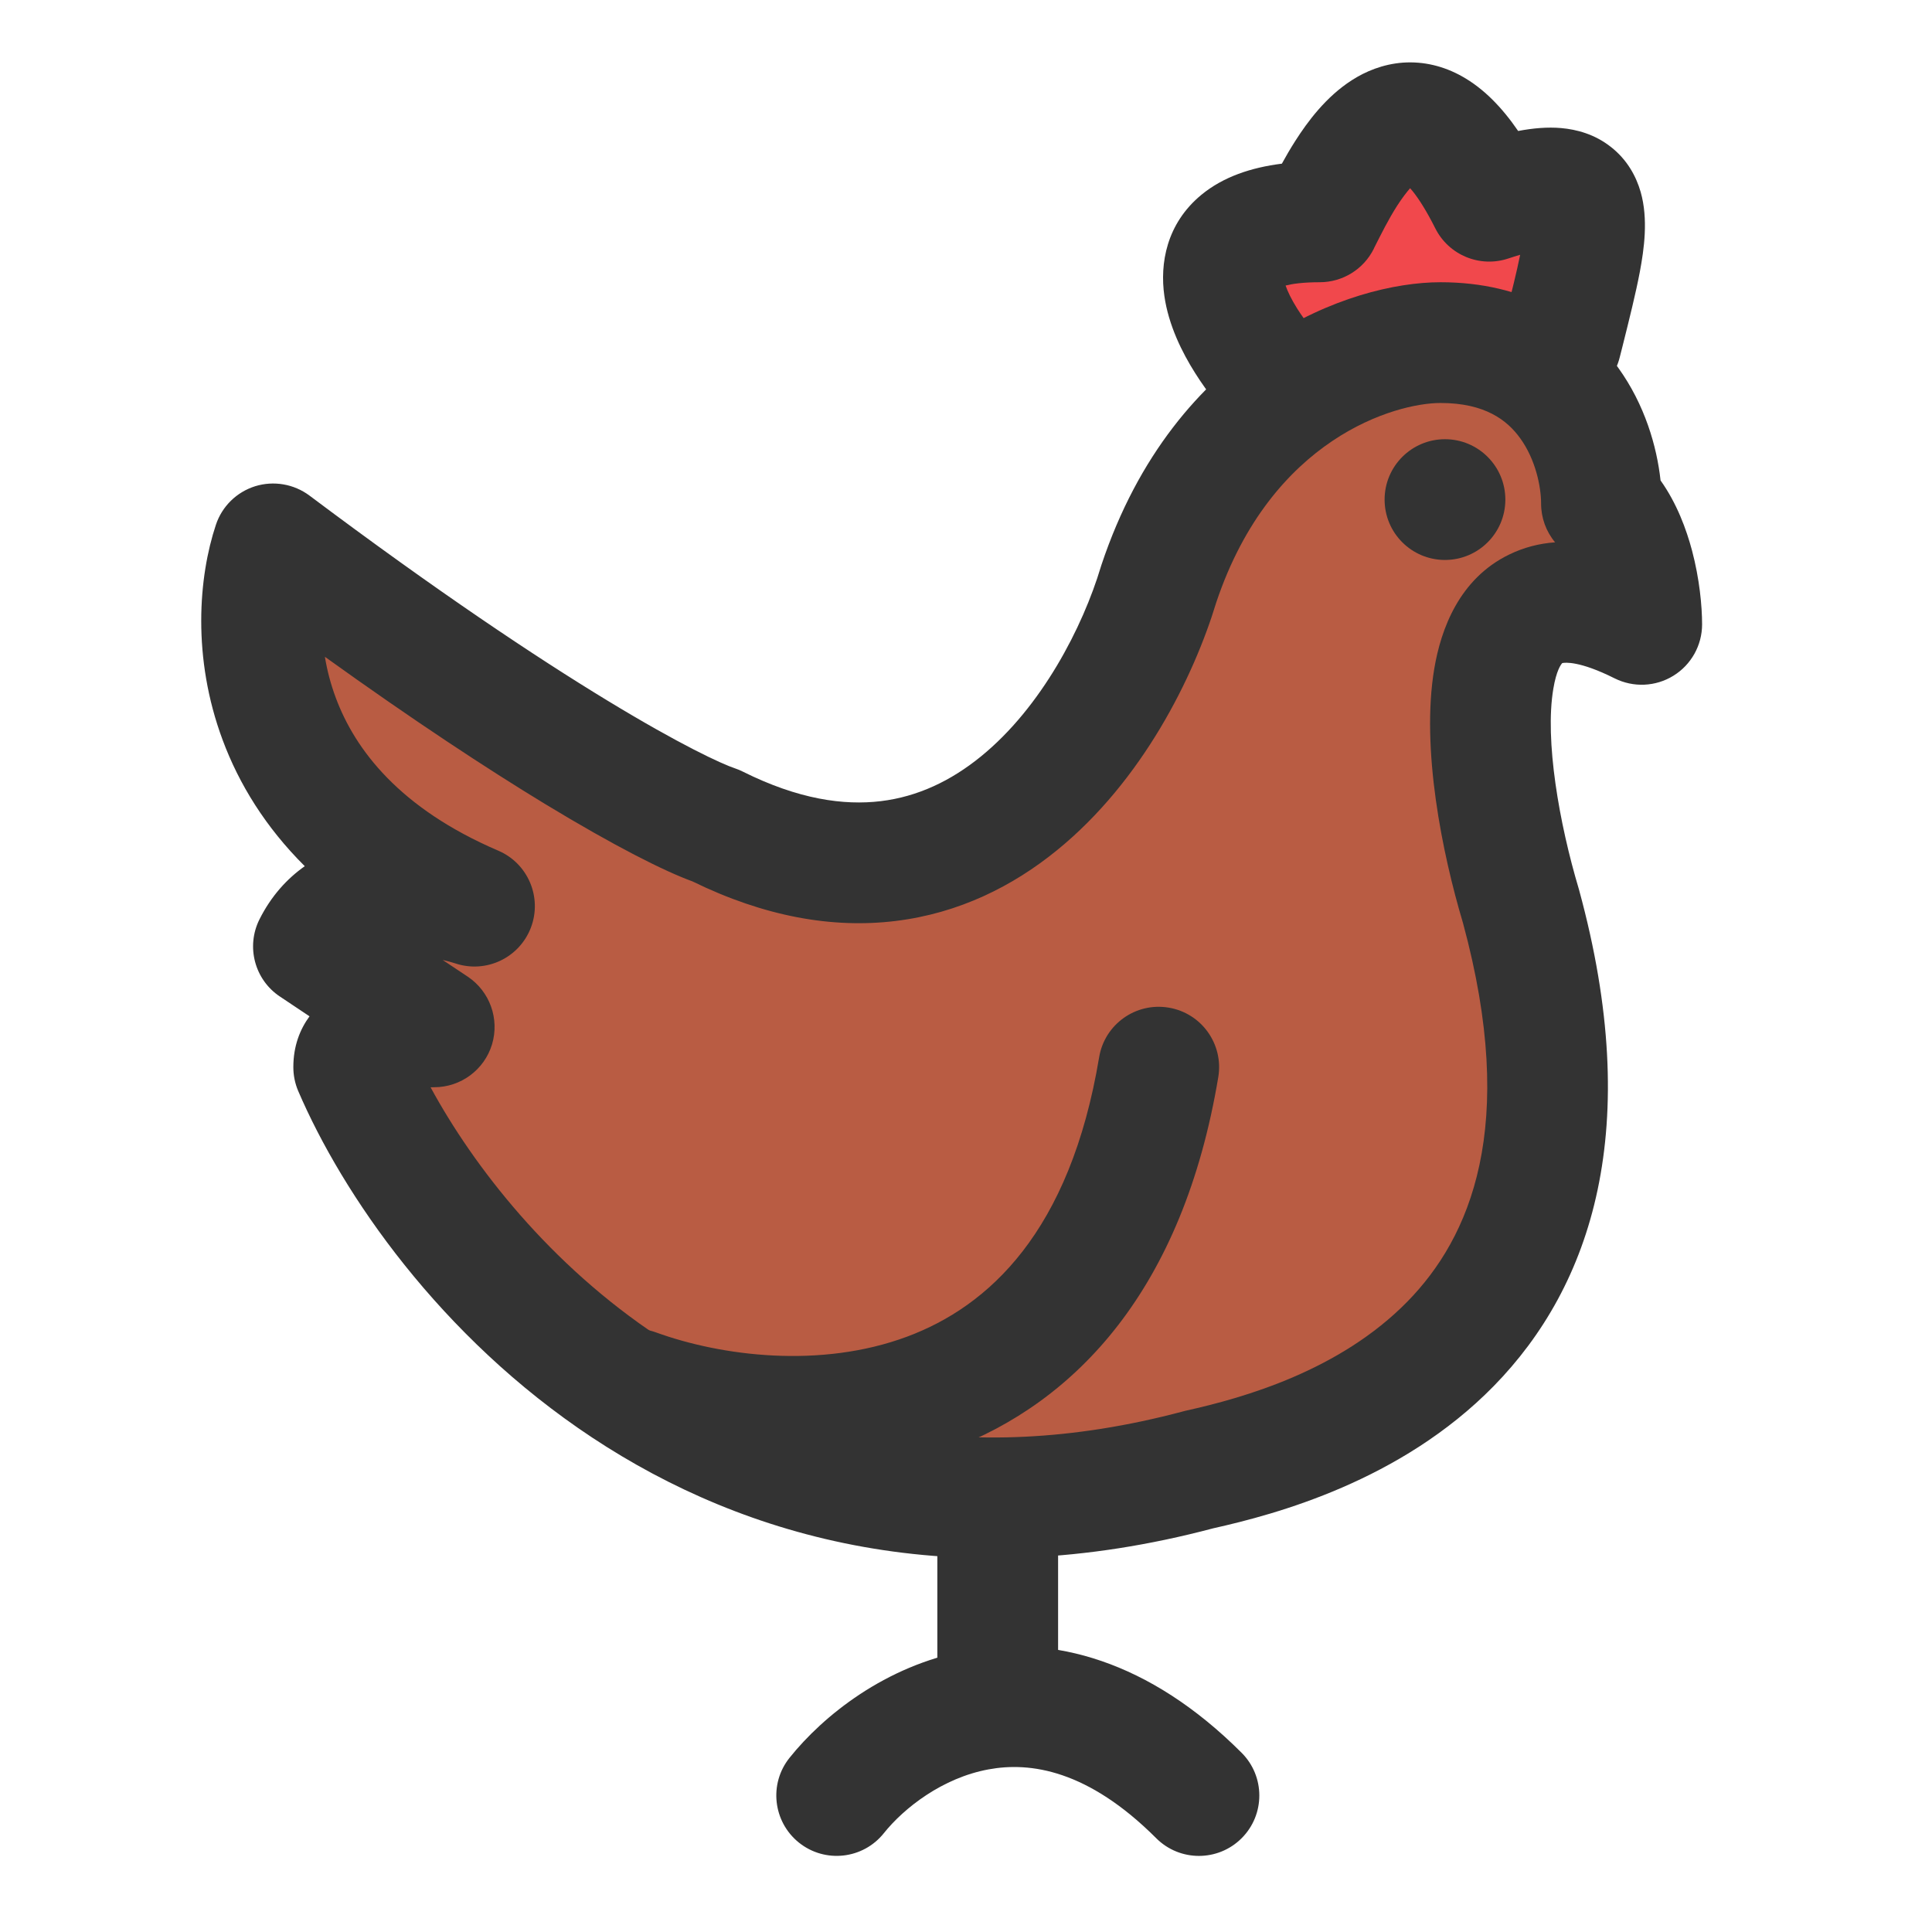
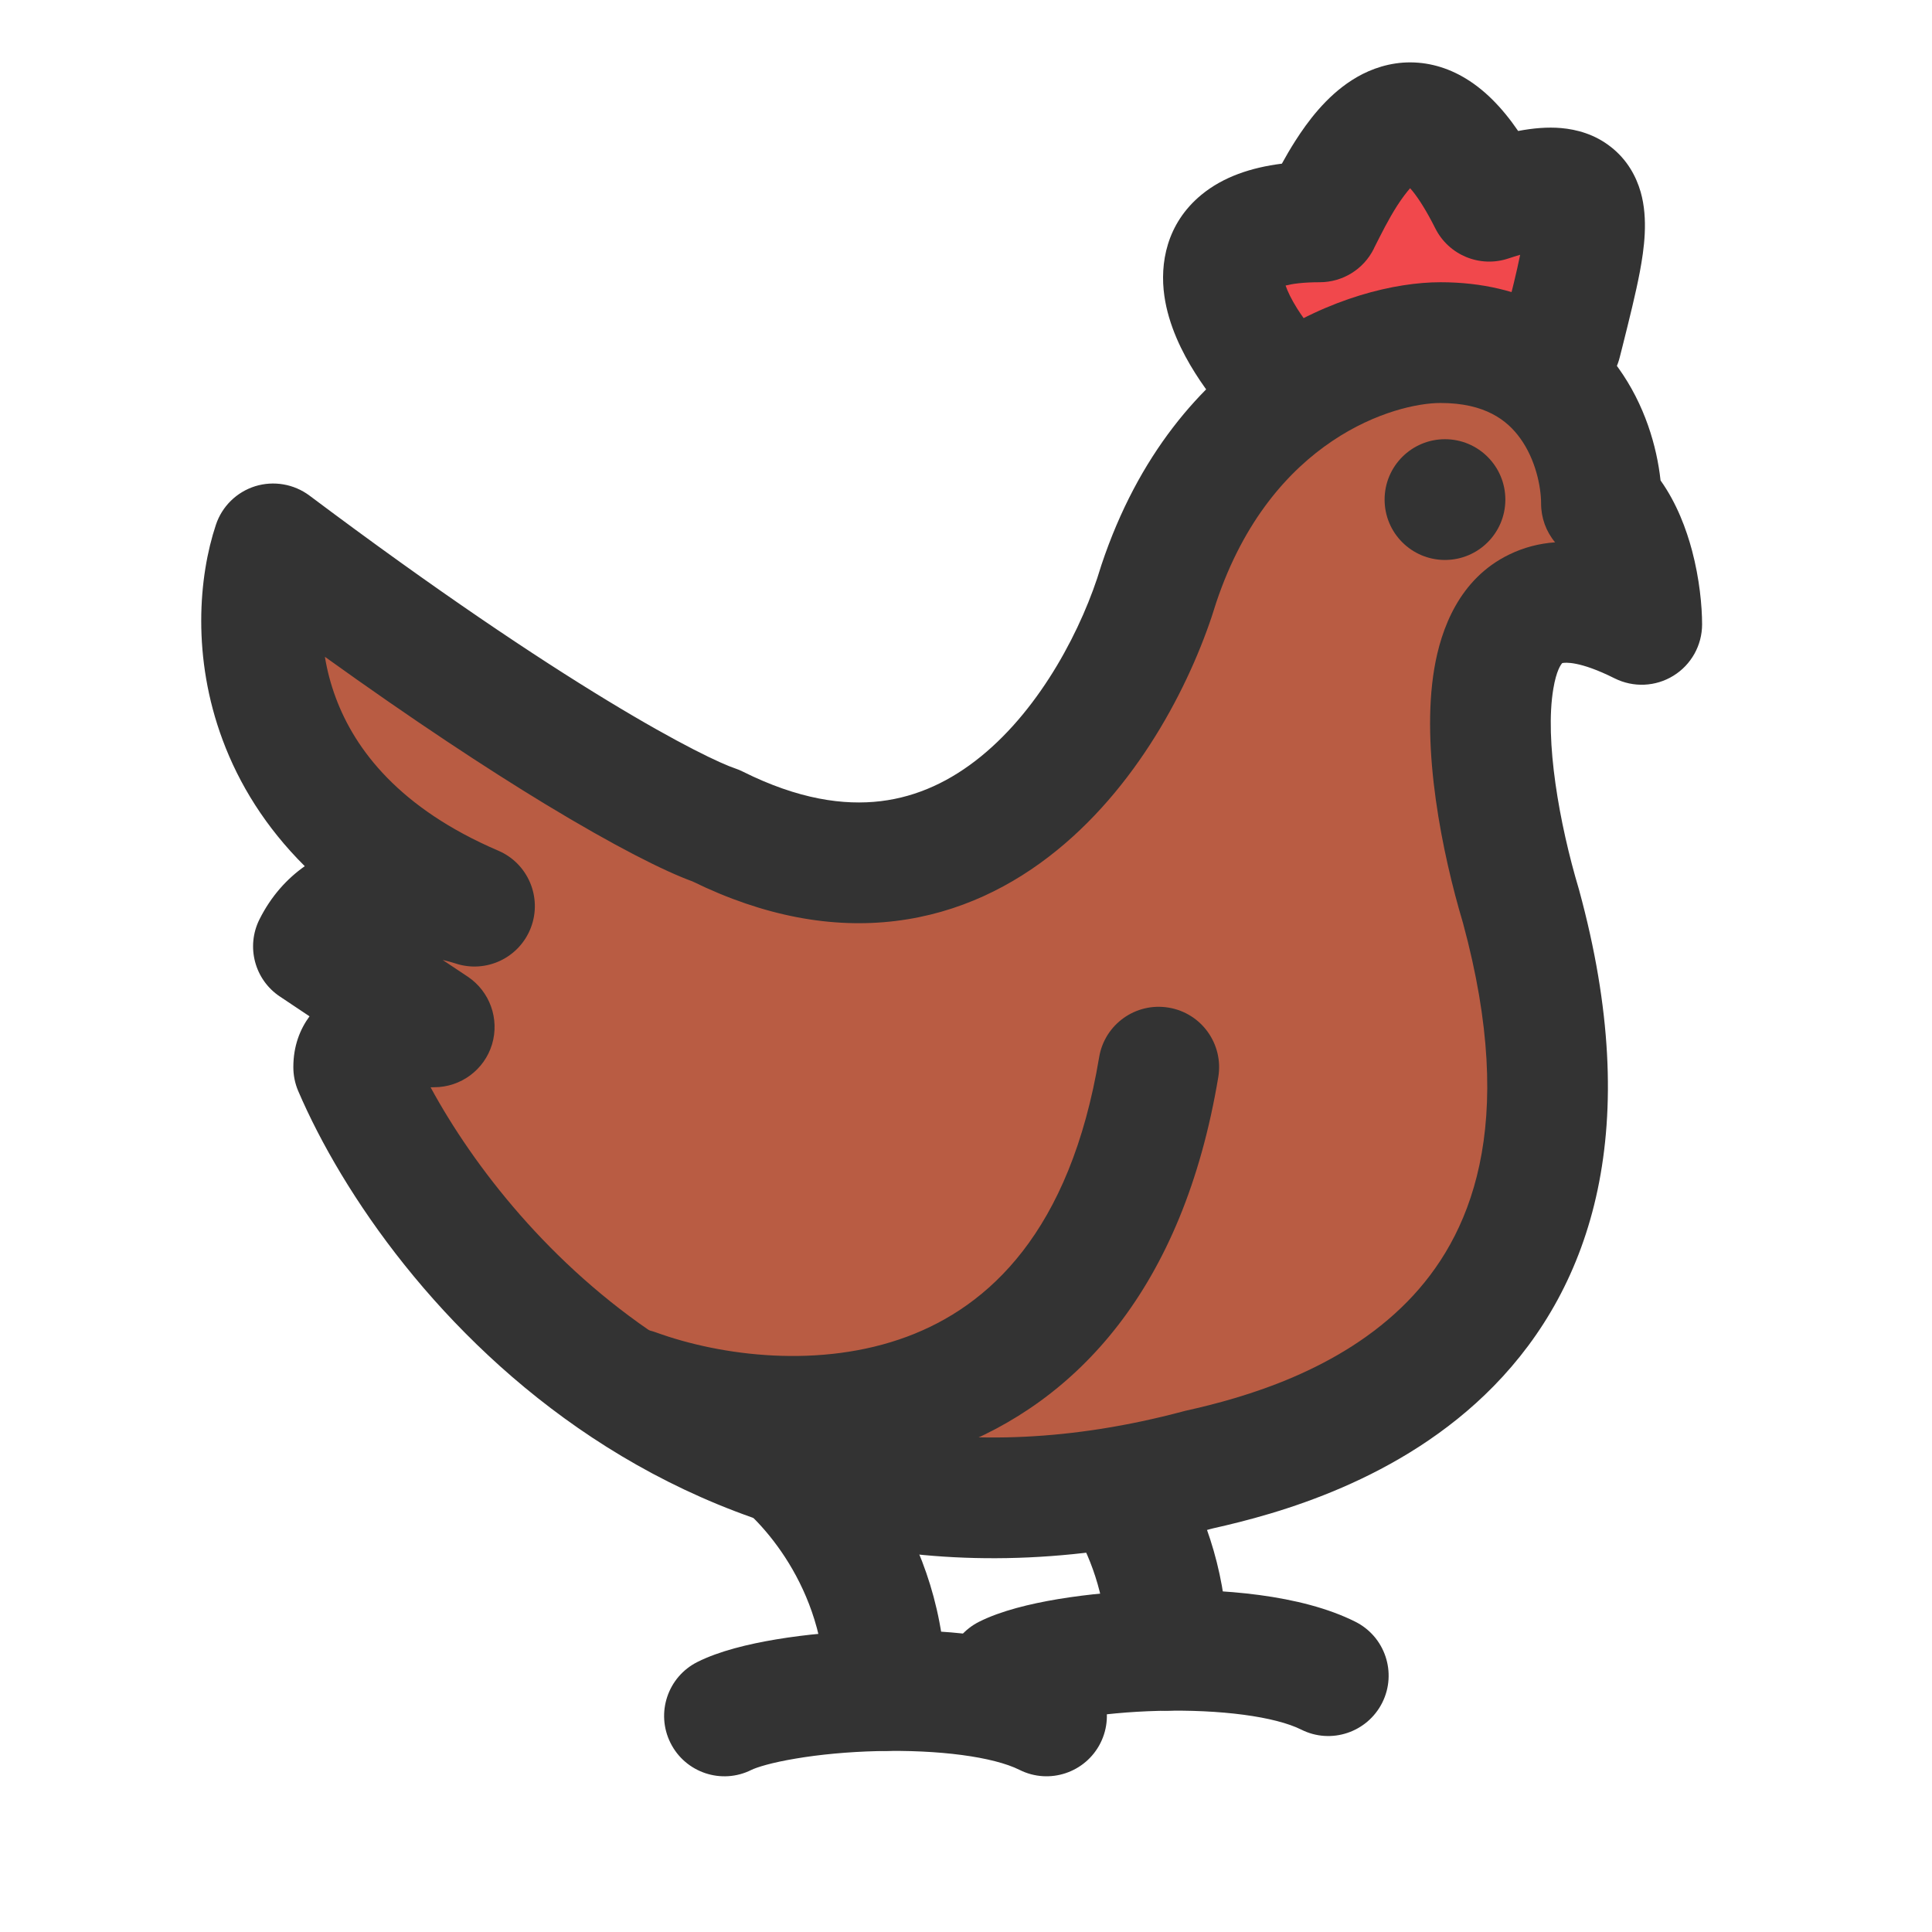
<svg xmlns="http://www.w3.org/2000/svg" width="24" height="24" viewBox="0 0 24 24" fill="none">
-   <path d="M16.394 2.756C14.394 2.756 15.394 4.256 15.894 4.756L17.739 4.256H19.394C19.794 2.656 20 2 18.5 2.5C17.5 0.5 16.727 2.09 16.394 2.756Z" fill="#F1484C" class="mian" />
+   <path d="M16.394 2.756C14.394 2.756 15.394 4.256 15.894 4.756L17.739 4.256H19.394C19.794 2.656 20 2 18.5 2.5C17.5 0.5 16.727 2.09 16.394 2.756Z" fill="#F1484C" />
  <path d="M17.894 4.256C19.494 4.256 19.894 5.59 19.894 6.256C20.294 6.656 20.394 7.423 20.394 7.756C17.994 6.556 18.394 9.59 18.894 11.256C20.394 16.756 16.394 17.923 14.894 18.256C8.894 19.856 5.394 15.59 4.394 13.256C4.394 12.856 5.06 12.756 5.394 12.756L3.894 11.756C4.294 10.956 5.394 11.09 5.894 11.256C3.094 10.056 3.06 7.756 3.394 6.756C6.594 9.156 8.394 10.09 8.894 10.256C12.094 11.856 13.894 8.923 14.394 7.256C15.194 4.856 17.06 4.256 17.894 4.256Z" fill="#B95C43" class="mian" />
-   <path fill-rule="evenodd" clip-rule="evenodd" d="M13.682 7.019C14.597 4.274 16.78 3.506 17.894 3.506C18.938 3.506 19.663 3.958 20.102 4.568C20.433 5.028 20.582 5.546 20.628 5.968C20.832 6.255 20.949 6.577 21.019 6.839C21.112 7.19 21.144 7.53 21.144 7.756C21.144 8.016 21.009 8.258 20.788 8.394C20.567 8.531 20.291 8.543 20.058 8.427C19.619 8.207 19.44 8.23 19.407 8.237C19.39 8.255 19.334 8.329 19.296 8.556C19.188 9.194 19.369 10.229 19.612 11.041L19.617 11.059C20.423 14.012 19.777 15.971 18.555 17.219C17.4 18.398 15.849 18.811 15.072 18.985C11.857 19.838 9.267 19.123 7.355 17.857C5.465 16.606 4.253 14.832 3.704 13.552C3.664 13.458 3.644 13.358 3.644 13.256C3.644 12.993 3.727 12.786 3.845 12.625L3.478 12.38C3.163 12.171 3.054 11.759 3.223 11.421C3.369 11.13 3.566 10.915 3.786 10.76C3.298 10.275 2.969 9.739 2.766 9.193C2.383 8.166 2.467 7.164 2.682 6.519C2.758 6.29 2.94 6.112 3.17 6.04C3.4 5.969 3.651 6.012 3.844 6.156C5.428 7.344 6.657 8.163 7.546 8.703C8.451 9.253 8.966 9.49 9.131 9.545C9.165 9.556 9.197 9.57 9.229 9.586C9.918 9.93 10.483 10.008 10.943 9.952C11.404 9.896 11.815 9.698 12.183 9.399C12.941 8.784 13.452 7.786 13.675 7.041C13.678 7.034 13.68 7.026 13.682 7.019ZM5.499 11.925L5.81 12.132C6.085 12.316 6.207 12.657 6.112 12.974C6.016 13.29 5.724 13.506 5.394 13.506C5.38 13.506 5.365 13.507 5.349 13.507C5.887 14.497 6.834 15.713 8.183 16.606C9.767 17.655 11.923 18.273 14.7 17.532C14.711 17.529 14.721 17.526 14.731 17.524C15.459 17.363 16.645 17.024 17.483 16.169C18.26 15.376 18.863 14.003 18.173 11.463C17.917 10.607 17.65 9.299 17.817 8.307C17.9 7.812 18.129 7.188 18.749 6.888C18.932 6.799 19.122 6.751 19.318 6.737C19.206 6.603 19.144 6.433 19.144 6.256C19.144 6.043 19.074 5.706 18.885 5.445C18.724 5.221 18.449 5.006 17.894 5.006C17.342 5.006 15.795 5.437 15.109 7.483C14.83 8.404 14.193 9.699 13.129 10.563C12.585 11.006 11.915 11.345 11.123 11.441C10.342 11.536 9.497 11.387 8.602 10.949C8.255 10.823 7.639 10.514 6.767 9.985C6.053 9.551 5.144 8.955 4.036 8.159C4.063 8.325 4.107 8.496 4.172 8.67C4.412 9.314 4.964 10.042 6.189 10.567C6.559 10.725 6.738 11.147 6.595 11.523C6.452 11.899 6.038 12.095 5.657 11.968C5.611 11.953 5.557 11.938 5.499 11.925ZM4.992 13.575C4.991 13.575 4.991 13.575 4.991 13.575L4.992 13.575ZM19.412 8.233C19.412 8.233 19.412 8.233 19.411 8.233L19.412 8.233Z" fill="#333333" class="xian" />
+   <path fill-rule="evenodd" clip-rule="evenodd" d="M13.627 17.979C13.987 17.774 14.445 17.898 14.651 18.258C14.988 18.847 15.25 19.604 15.25 20.5C15.25 20.914 14.914 21.25 14.5 21.25C14.086 21.25 13.75 20.914 13.75 20.5C13.75 19.904 13.577 19.401 13.349 19.003C13.143 18.643 13.268 18.185 13.627 17.979Z" fill="#333333" class="xian" />
+   <path fill-rule="evenodd" clip-rule="evenodd" d="M13.389 21.345C13.08 21.396 12.899 21.455 12.835 21.486C12.465 21.672 12.014 21.522 11.829 21.151C11.644 20.781 11.794 20.33 12.165 20.145C12.434 20.01 12.795 19.923 13.142 19.865C13.508 19.804 13.928 19.765 14.355 19.753C15.167 19.732 16.16 19.807 16.835 20.145C17.206 20.33 17.356 20.78 17.171 21.151C16.985 21.521 16.535 21.672 16.165 21.486C15.84 21.324 15.167 21.233 14.395 21.253C14.03 21.262 13.679 21.296 13.389 21.345Z" fill="#333333" class="xian" />
+   <path fill-rule="evenodd" clip-rule="evenodd" d="M13.682 7.019C14.597 4.274 16.78 3.506 17.894 3.506C18.938 3.506 19.663 3.958 20.102 4.568C20.433 5.028 20.582 5.546 20.628 5.968C20.832 6.255 20.949 6.577 21.019 6.839C21.112 7.19 21.144 7.53 21.144 7.756C21.144 8.016 21.009 8.258 20.788 8.394C20.567 8.531 20.291 8.543 20.058 8.427C19.619 8.207 19.44 8.23 19.407 8.237C19.39 8.255 19.334 8.329 19.296 8.556C19.188 9.194 19.369 10.229 19.612 11.041L19.617 11.059C20.423 14.012 19.777 15.971 18.555 17.219C17.4 18.398 15.849 18.811 15.072 18.985C11.857 19.838 9.267 19.123 7.355 17.857C5.465 16.606 4.253 14.832 3.704 13.552C3.664 13.458 3.644 13.358 3.644 13.256C3.644 12.993 3.727 12.786 3.845 12.625L3.478 12.38C3.163 12.171 3.054 11.759 3.223 11.421C3.369 11.13 3.566 10.915 3.786 10.76C3.298 10.275 2.969 9.739 2.766 9.193C2.383 8.166 2.467 7.164 2.682 6.519C2.758 6.29 2.94 6.112 3.17 6.04C3.4 5.969 3.651 6.012 3.844 6.156C5.428 7.344 6.657 8.163 7.546 8.703C8.451 9.253 8.966 9.49 9.131 9.545C9.165 9.556 9.197 9.57 9.229 9.586C9.918 9.93 10.483 10.008 10.943 9.952C11.404 9.896 11.815 9.698 12.183 9.399C12.941 8.784 13.452 7.786 13.675 7.041C13.678 7.034 13.68 7.026 13.682 7.019ZM5.499 11.925L5.81 12.132C6.085 12.316 6.207 12.657 6.112 12.974C6.016 13.29 5.724 13.506 5.394 13.506C5.38 13.506 5.365 13.507 5.349 13.507C5.887 14.497 6.834 15.713 8.183 16.606C9.767 17.655 11.923 18.273 14.7 17.532C14.711 17.529 14.721 17.526 14.731 17.524C15.459 17.363 16.645 17.024 17.483 16.169C18.26 15.376 18.863 14.003 18.173 11.463C17.917 10.607 17.65 9.299 17.817 8.307C17.9 7.812 18.129 7.188 18.749 6.888C18.932 6.799 19.122 6.751 19.318 6.737C19.206 6.603 19.144 6.433 19.144 6.256C19.144 6.043 19.074 5.706 18.885 5.445C18.724 5.221 18.449 5.006 17.894 5.006C17.342 5.006 15.795 5.437 15.109 7.483C14.83 8.404 14.193 9.699 13.129 10.563C12.585 11.006 11.915 11.345 11.123 11.441C10.342 11.536 9.497 11.387 8.602 10.949C8.255 10.823 7.639 10.514 6.767 9.985C6.053 9.551 5.144 8.955 4.036 8.159C4.063 8.325 4.107 8.496 4.172 8.67C4.412 9.314 4.964 10.042 6.189 10.567C6.559 10.725 6.738 11.147 6.595 11.523C6.452 11.899 6.038 12.095 5.657 11.968C5.611 11.953 5.557 11.938 5.499 11.925ZM19.412 8.233C19.412 8.233 19.412 8.233 19.411 8.233Z" fill="#333333" class="xian" />
  <path fill-rule="evenodd" clip-rule="evenodd" d="M14.517 12.517C14.926 12.585 15.202 12.971 15.134 13.38C14.696 16.007 13.374 17.42 11.793 18.009C10.281 18.573 8.664 18.335 7.637 17.961C7.248 17.82 7.047 17.389 7.189 17C7.33 16.611 7.761 16.41 8.15 16.552C8.957 16.845 10.19 17.006 11.269 16.604C12.28 16.227 13.292 15.306 13.654 13.133C13.722 12.725 14.108 12.449 14.517 12.517Z" fill="#333333" class="xian" />
-   <path fill-rule="evenodd" clip-rule="evenodd" d="M12.394 18.006C12.808 18.006 13.144 18.342 13.144 18.756V21.2C13.144 21.614 12.808 21.95 12.394 21.95C11.979 21.95 11.644 21.614 11.644 21.2V18.756C11.644 18.342 11.979 18.006 12.394 18.006Z" fill="#333333" class="xian" />
-   <path fill-rule="evenodd" clip-rule="evenodd" d="M12.28 21.98C11.708 22.085 11.23 22.459 10.979 22.773C10.721 23.096 10.249 23.149 9.925 22.89C9.602 22.631 9.549 22.159 9.808 21.836C10.224 21.316 10.996 20.691 12.008 20.504C13.073 20.308 14.273 20.623 15.424 21.774C15.717 22.067 15.717 22.542 15.424 22.835C15.131 23.128 14.656 23.128 14.363 22.835C13.514 21.986 12.798 21.884 12.28 21.98Z" fill="#333333" class="xian" />
  <path d="M18.7 6.206C18.7 6.621 18.364 6.956 17.95 6.956C17.536 6.956 17.2 6.621 17.2 6.206C17.2 5.792 17.536 5.456 17.95 5.456C18.364 5.456 18.7 5.792 18.7 6.206Z" fill="#333333" class="xian" />
  <path fill-rule="evenodd" clip-rule="evenodd" d="M17.07 3.08L17.065 3.092C16.938 3.346 16.678 3.506 16.394 3.506C16.181 3.506 16.048 3.527 15.97 3.547C15.995 3.619 16.041 3.717 16.114 3.833C16.216 3.995 16.337 4.139 16.424 4.226C16.717 4.519 16.717 4.994 16.424 5.287C16.131 5.579 15.656 5.579 15.363 5.287C15.201 5.124 15.009 4.893 14.845 4.632C14.687 4.382 14.516 4.043 14.464 3.675C14.407 3.276 14.488 2.78 14.924 2.42C15.196 2.196 15.543 2.081 15.924 2.033C15.974 1.942 16.03 1.845 16.091 1.75C16.242 1.513 16.472 1.202 16.792 0.997C16.961 0.888 17.176 0.797 17.428 0.778C17.687 0.76 17.936 0.822 18.161 0.948C18.43 1.098 18.658 1.334 18.859 1.627C19.044 1.592 19.224 1.576 19.394 1.591C19.586 1.608 19.809 1.667 20.008 1.823C20.213 1.982 20.325 2.19 20.381 2.385C20.477 2.722 20.423 3.097 20.371 3.375C20.32 3.645 20.24 3.964 20.156 4.3C20.145 4.346 20.133 4.392 20.121 4.438C20.021 4.84 19.614 5.084 19.212 4.984C18.81 4.883 18.566 4.476 18.666 4.074C18.678 4.027 18.689 3.981 18.701 3.937C18.779 3.624 18.842 3.374 18.884 3.165C18.839 3.178 18.79 3.194 18.737 3.211C18.383 3.329 17.996 3.169 17.829 2.835C17.72 2.618 17.626 2.472 17.551 2.378C17.539 2.363 17.527 2.35 17.517 2.338C17.474 2.387 17.419 2.458 17.355 2.557C17.247 2.726 17.156 2.91 17.07 3.08Z" fill="#333333" class="xian" />
+   <path fill-rule="evenodd" clip-rule="evenodd" d="M8.876 17.584C9.106 17.239 9.571 17.146 9.916 17.376C10.565 17.809 11.75 19.085 11.75 21C11.75 21.414 11.414 21.75 11 21.75C10.586 21.75 10.25 21.414 10.25 21C10.25 19.715 9.435 18.858 9.084 18.624C8.739 18.394 8.646 17.929 8.876 17.584Z" fill="#333333" class="xian" />
+   <path fill-rule="evenodd" clip-rule="evenodd" d="M9.889 21.845C9.58 21.896 9.399 21.955 9.335 21.986C8.965 22.172 8.514 22.022 8.329 21.651C8.144 21.281 8.294 20.83 8.665 20.645C8.934 20.51 9.295 20.423 9.642 20.365C10.008 20.304 10.428 20.265 10.855 20.253C11.667 20.232 12.66 20.307 13.335 20.645C13.706 20.83 13.856 21.28 13.671 21.651C13.486 22.021 13.035 22.172 12.665 21.986C12.34 21.824 11.667 21.733 10.895 21.753C10.53 21.762 10.179 21.796 9.889 21.845Z" fill="#333333" class="xian" />
</svg>
